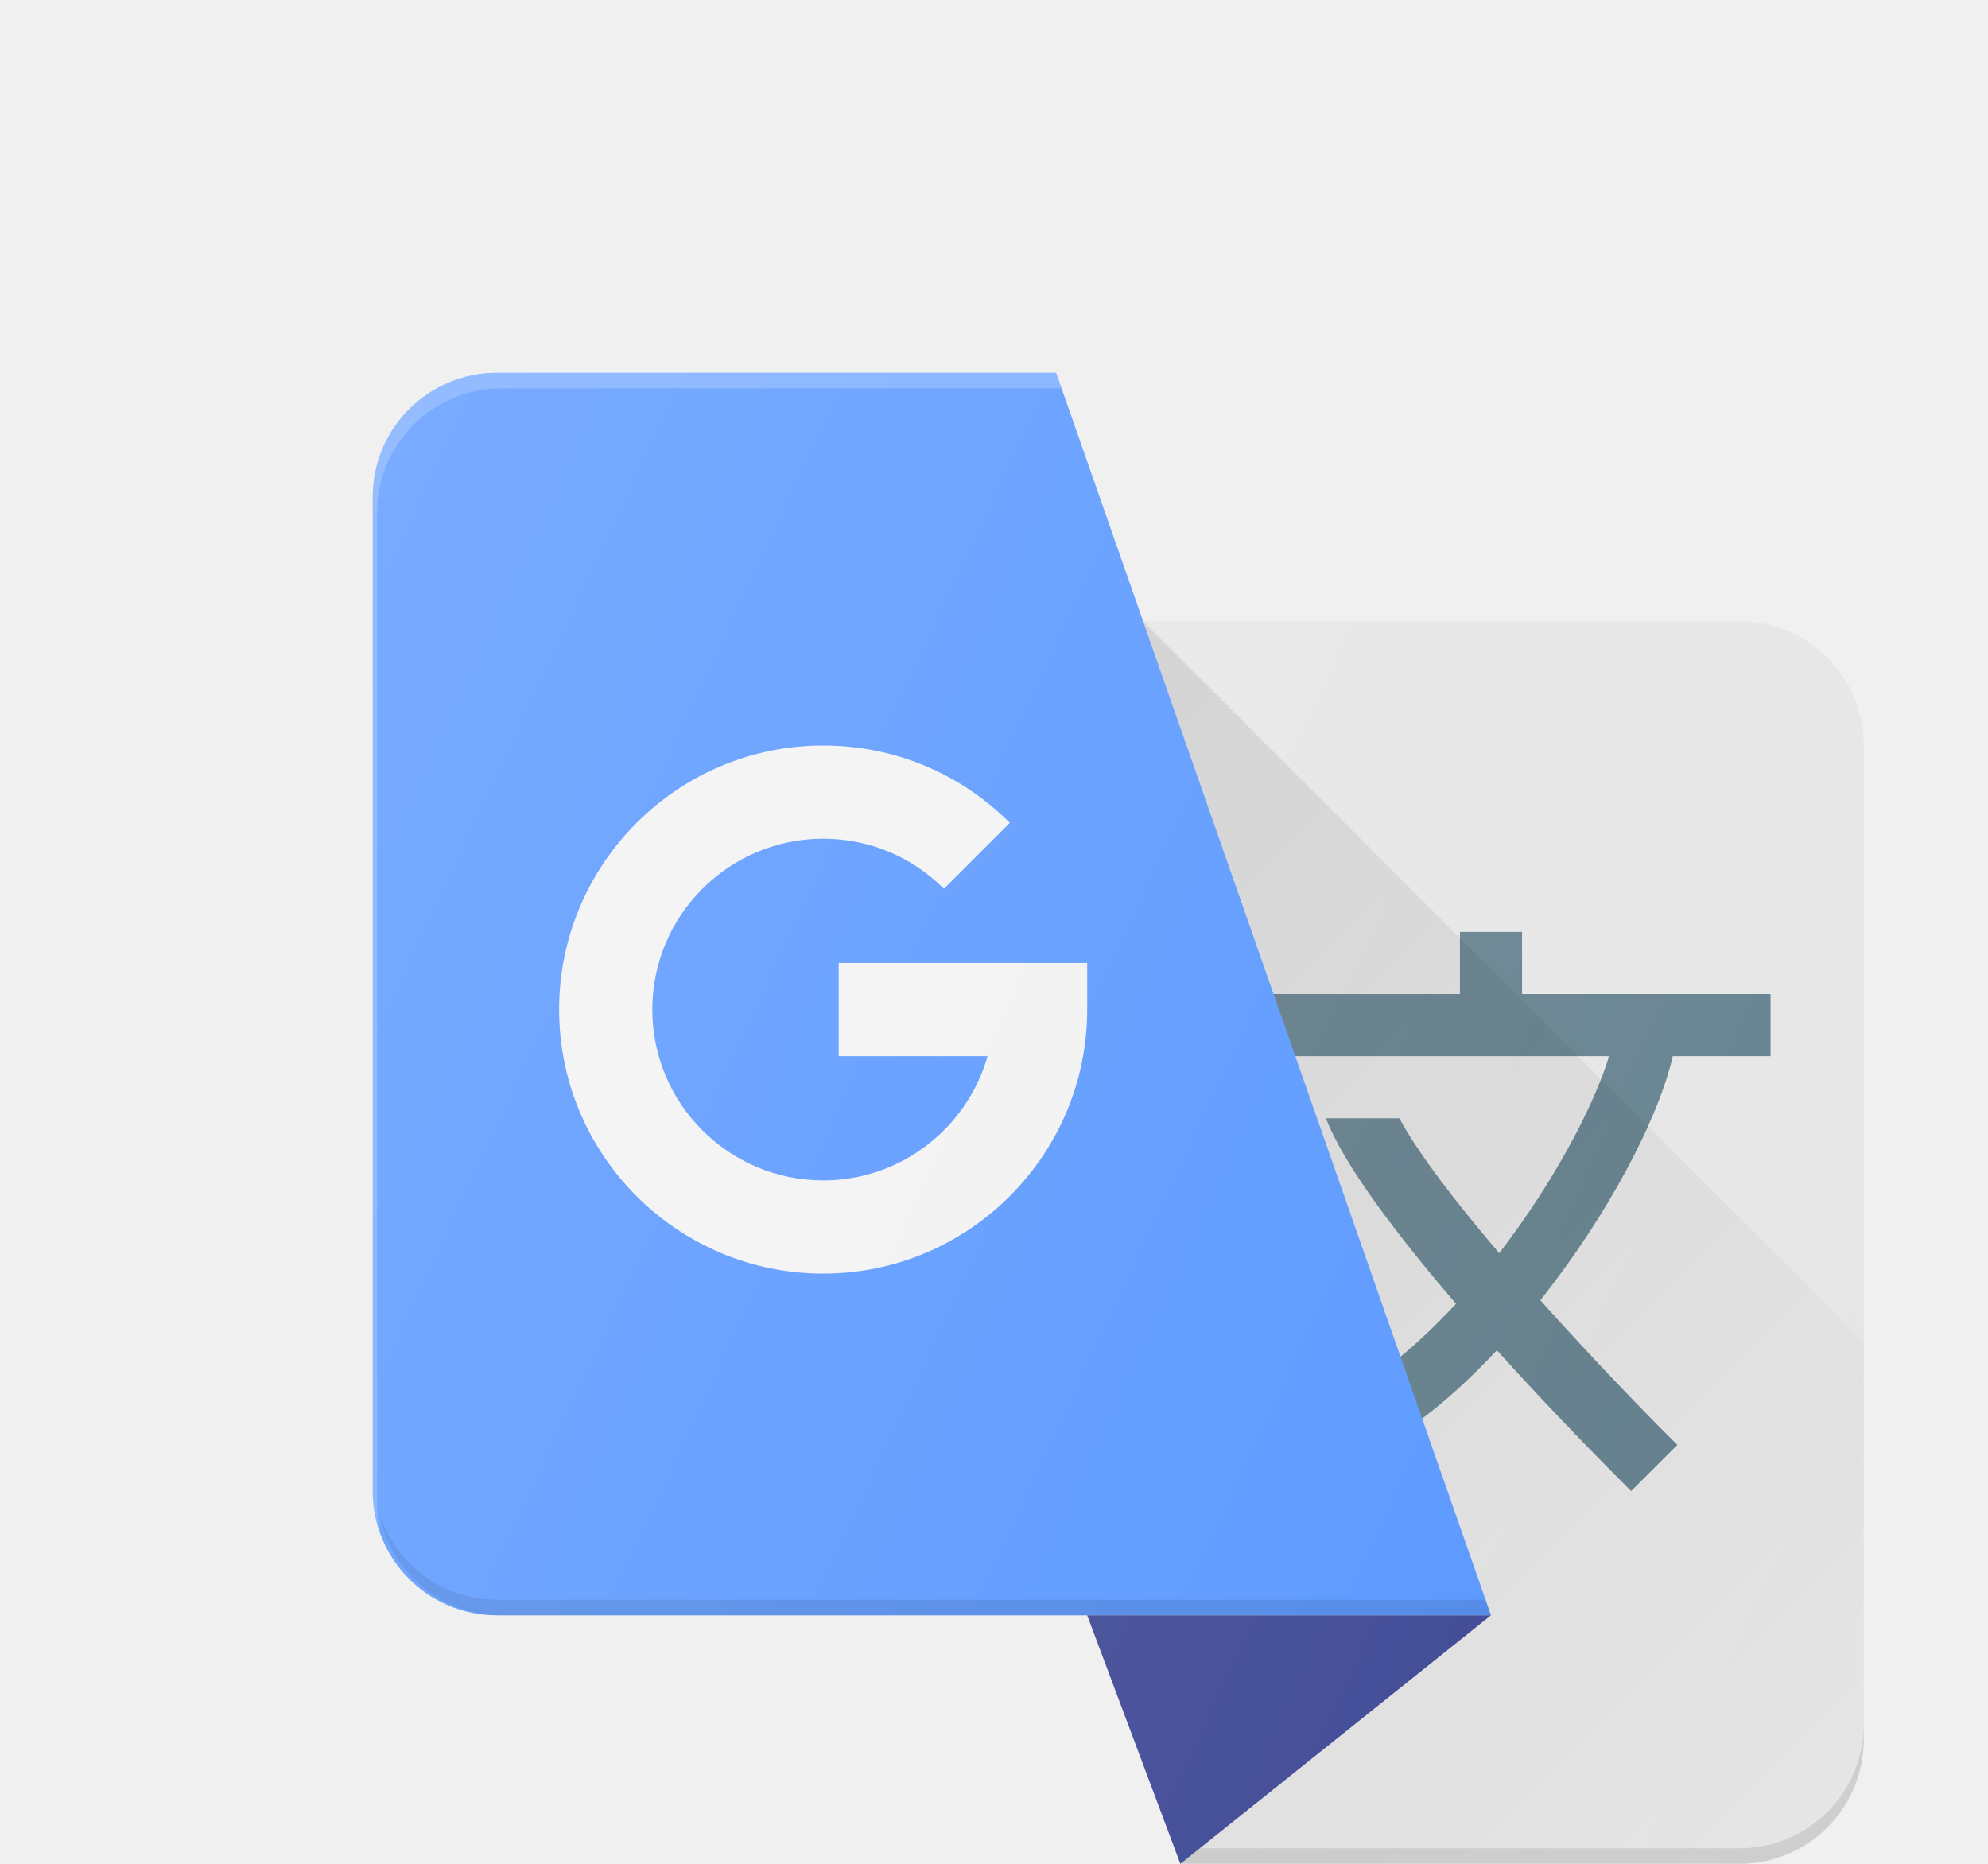
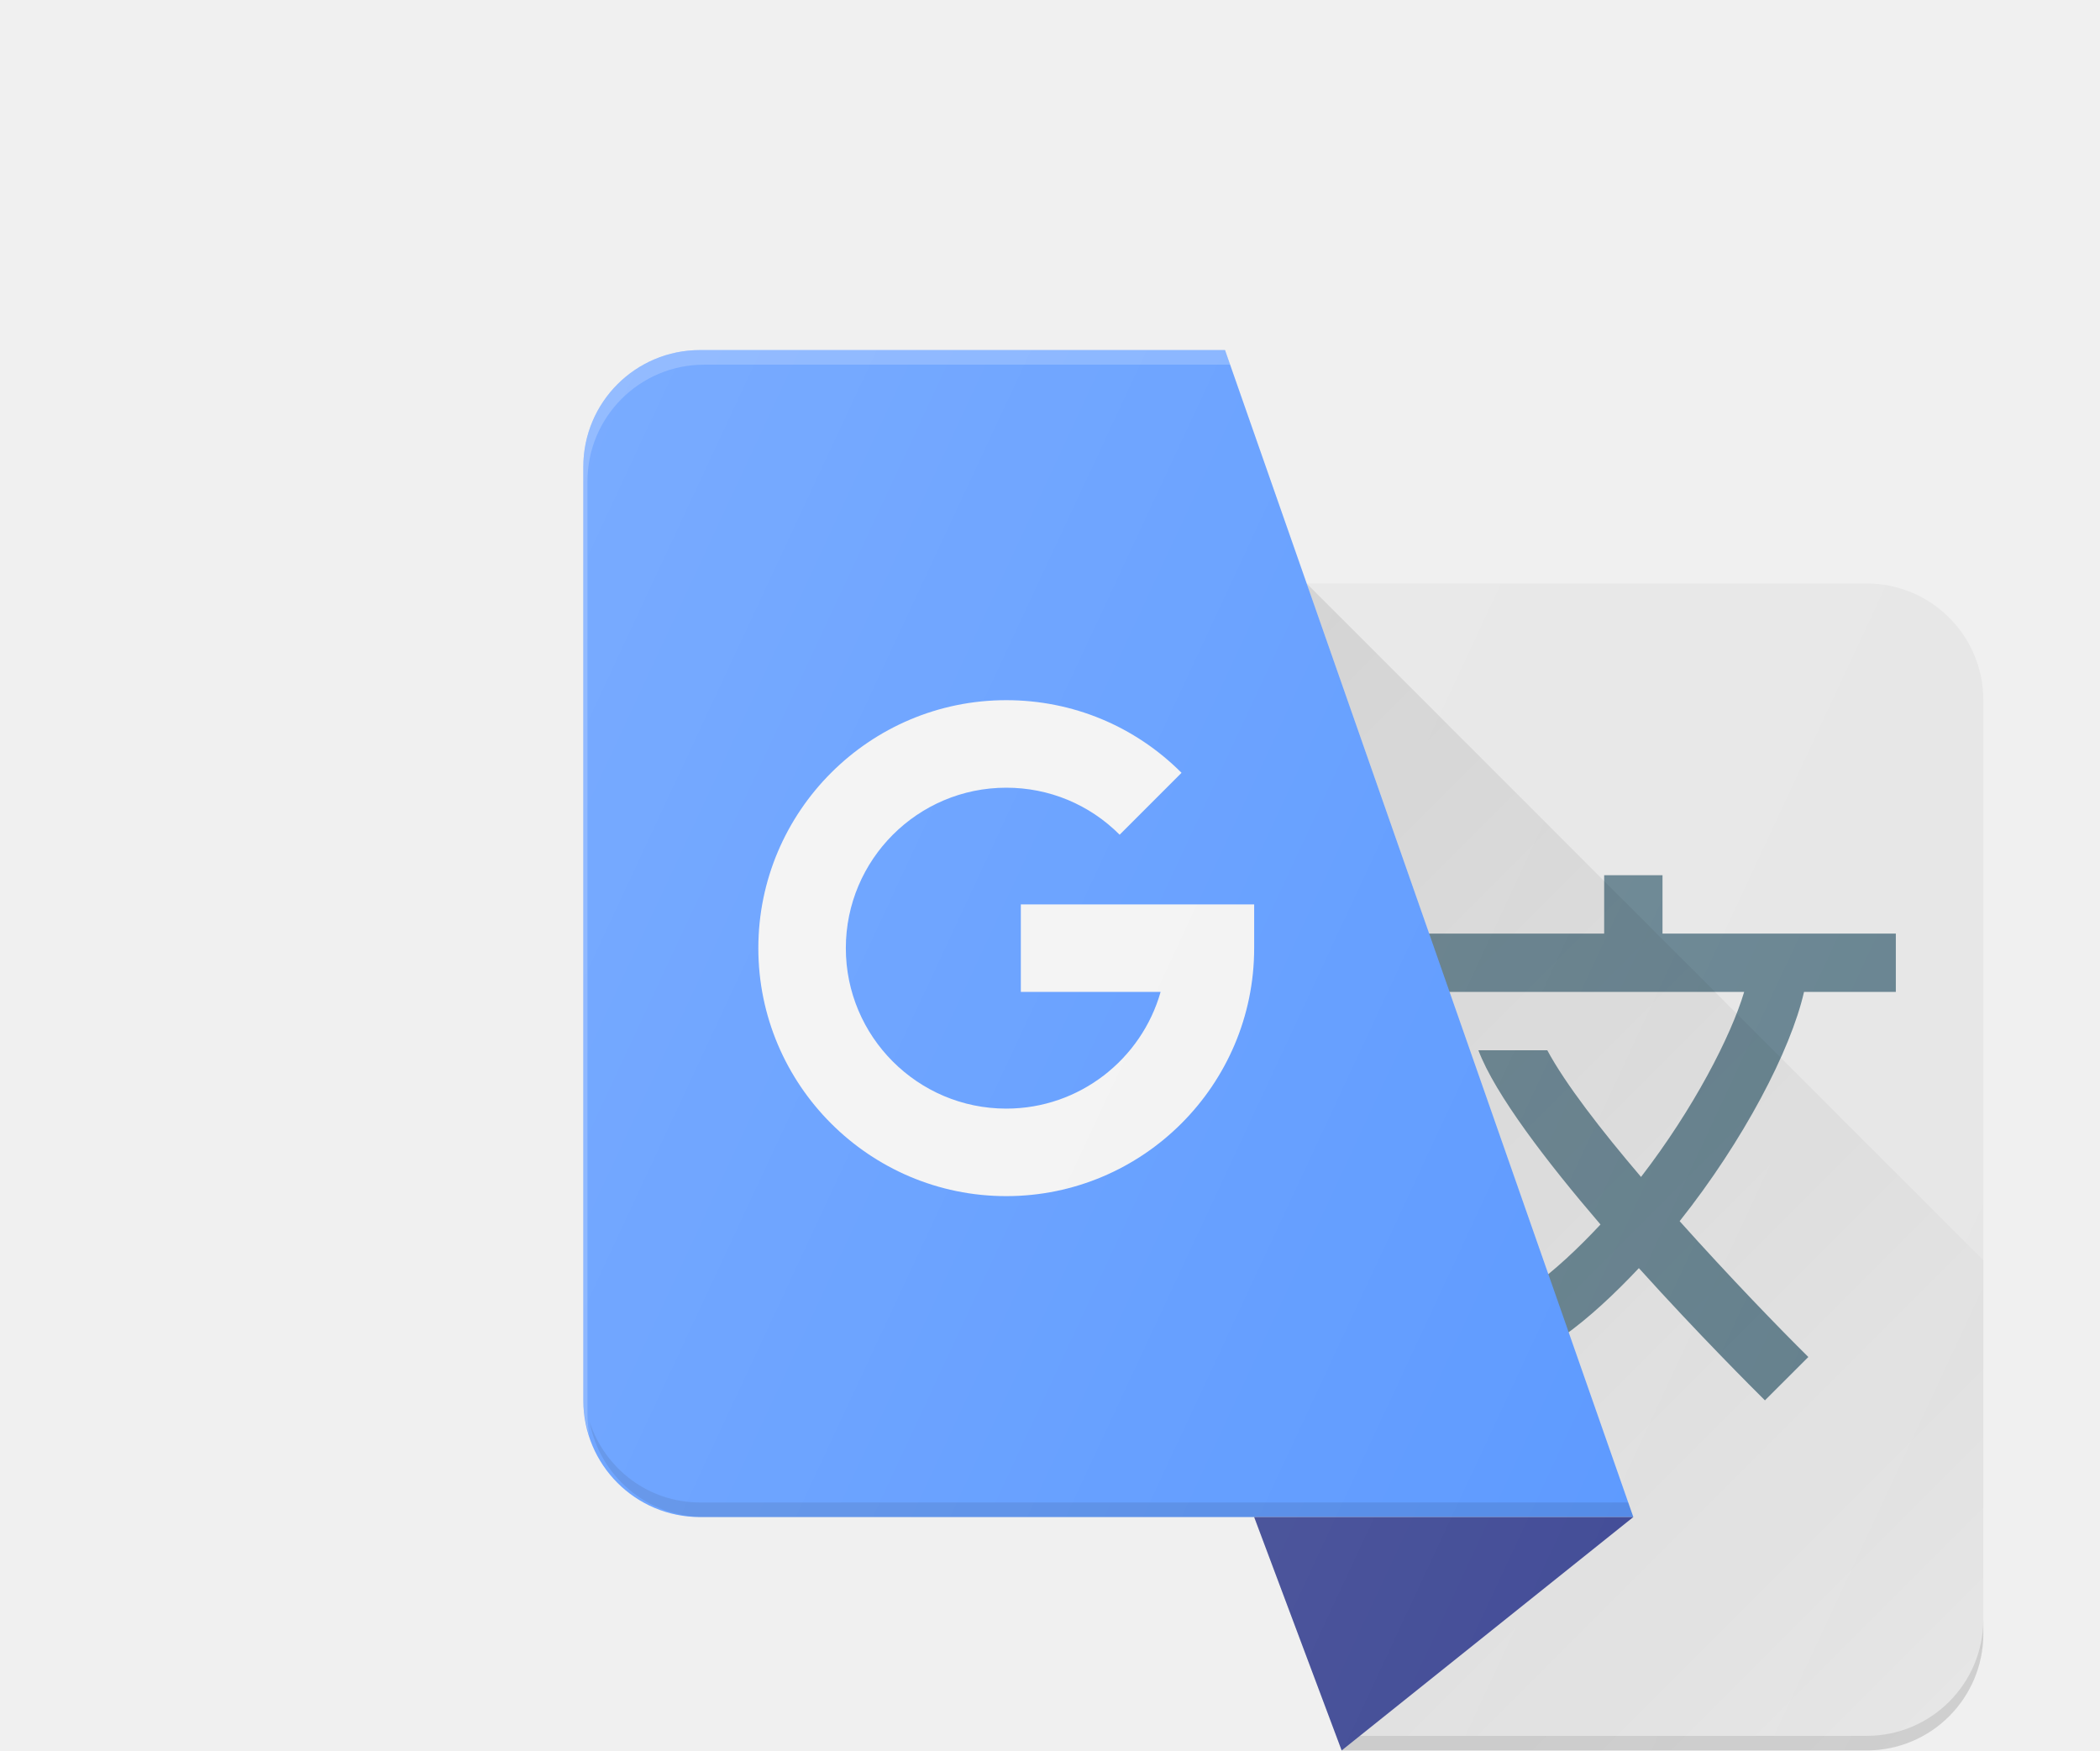
- <svg xmlns="http://www.w3.org/2000/svg" enable-background="new 0 0 24 24" id="Layer_1" version="1.1" viewBox="-6 -6 32 30" xml:space="preserve">
+ <svg xmlns="http://www.w3.org/2000/svg" enable-background="new 0 0 24 24" id="Layer_1" version="1.1" viewBox="-10 -6 36 30" xml:space="preserve">
  <g>
    <path d="M5.5,4H22c1.105,0,2,0.895,2,2v16c0,1.105-0.895,2-2,2h-9L5.5,4z" fill="#E6E6E6" />
    <path d="M14,11h5.9c-0.228,0.763-0.87,2.006-1.768,3.171   C17.446,13.366,16.835,12.577,16.525,12H15.344c0.284,0.754,1.177,1.919,2.093,2.986   c-0.383,0.409-0.789,0.795-1.227,1.106c-0.225,0.16-0.278,0.472-0.118,0.697   C16.19,16.927,16.344,17,16.5,17c0.1,0,0.201-0.03,0.289-0.092   c0.456-0.324,0.891-0.734,1.306-1.174C19.108,16.857,20.054,17.8,20.256,18   L21,17.257c-0.494-0.488-1.355-1.377-2.206-2.328   C19.889,13.55,20.699,11.998,20.926,11H22.5v-1h-4V9h-1v1H14V11z" fill="#64818E" />
    <path d="M11,0H2C0.895,0,0,0.895,0,2v16c0,1.105,0.895,2,2,2h16L11,0z" fill="#5796FF" />
    <path d="M13,24h9c1.105,0,2-0.895,2-2v-0.25c0,1.105-0.895,2-2,2h-9V24z" opacity="0.1" />
    <path d="M11,0H2C0.895,0,0,0.895,0,2v16c0,0.218,0.044,0.424,0.108,0.62   C0.085,18.5,0.071,18.377,0.071,18.25v-16c0-1.105,0.895-2,2-2h9.017L11,0z" fill="#FFFFFF" opacity="0.2" />
    <path d="M17.912,19.75H2c-0.887,0-1.63-0.581-1.892-1.38   C0.282,19.297,1.093,20,2.071,20H18L17.912,19.75z" opacity="0.1" />
    <path d="M7.25,14.5C4.907,14.5,3,12.593,3,10.25S4.907,6,7.25,6   c1.135,0,2.203,0.442,3.005,1.245L9.194,8.306C8.675,7.786,7.984,7.5,7.25,7.5   c-1.517,0-2.75,1.233-2.75,2.75S5.733,13,7.25,13c1.256,0,2.319-0.847,2.646-2H7.5V9.5h4v0.75   C11.5,12.593,9.593,14.5,7.25,14.5z" fill="#F2F2F2" />
    <polygon fill="#3C4693" points="18,20 13,24 11.5,20  " />
    <linearGradient gradientUnits="userSpaceOnUse" id="SVGID_1_" x1="7.55" x2="22.764" y1="8.85" y2="24.064">
      <stop offset="0" style="stop-color:#000000;stop-opacity:0.1" />
      <stop offset="1" style="stop-color:#000000;stop-opacity:0" />
    </linearGradient>
    <path d="M12.4,4v0L18,20l-5,4h9c1.105,0,2-0.895,2-2v-6.4L12.4,4z" fill="url(#SVGID_1_)" />
    <linearGradient gradientUnits="userSpaceOnUse" id="SVGID_2_" x1="-1.857" x2="25.857" y1="5.538" y2="18.462">
      <stop offset="0" style="stop-color:#FFFFFF;stop-opacity:0.2" />
      <stop offset="1" style="stop-color:#FFFFFF;stop-opacity:0" />
    </linearGradient>
    <path d="M22,4h-9.6L11,0H2C0.895,0,0,0.895,0,2v16c0,1.105,0.895,2,2,2h9.5l1.5,4h9   c1.105,0,2-0.895,2-2V6C24,4.895,23.105,4,22,4z" fill="url(#SVGID_2_)" />
  </g>
  <g />
  <g />
  <g />
  <g />
  <g />
  <g />
  <g />
  <g />
  <g />
  <g />
  <g />
  <g />
  <g />
  <g />
  <g />
</svg>
